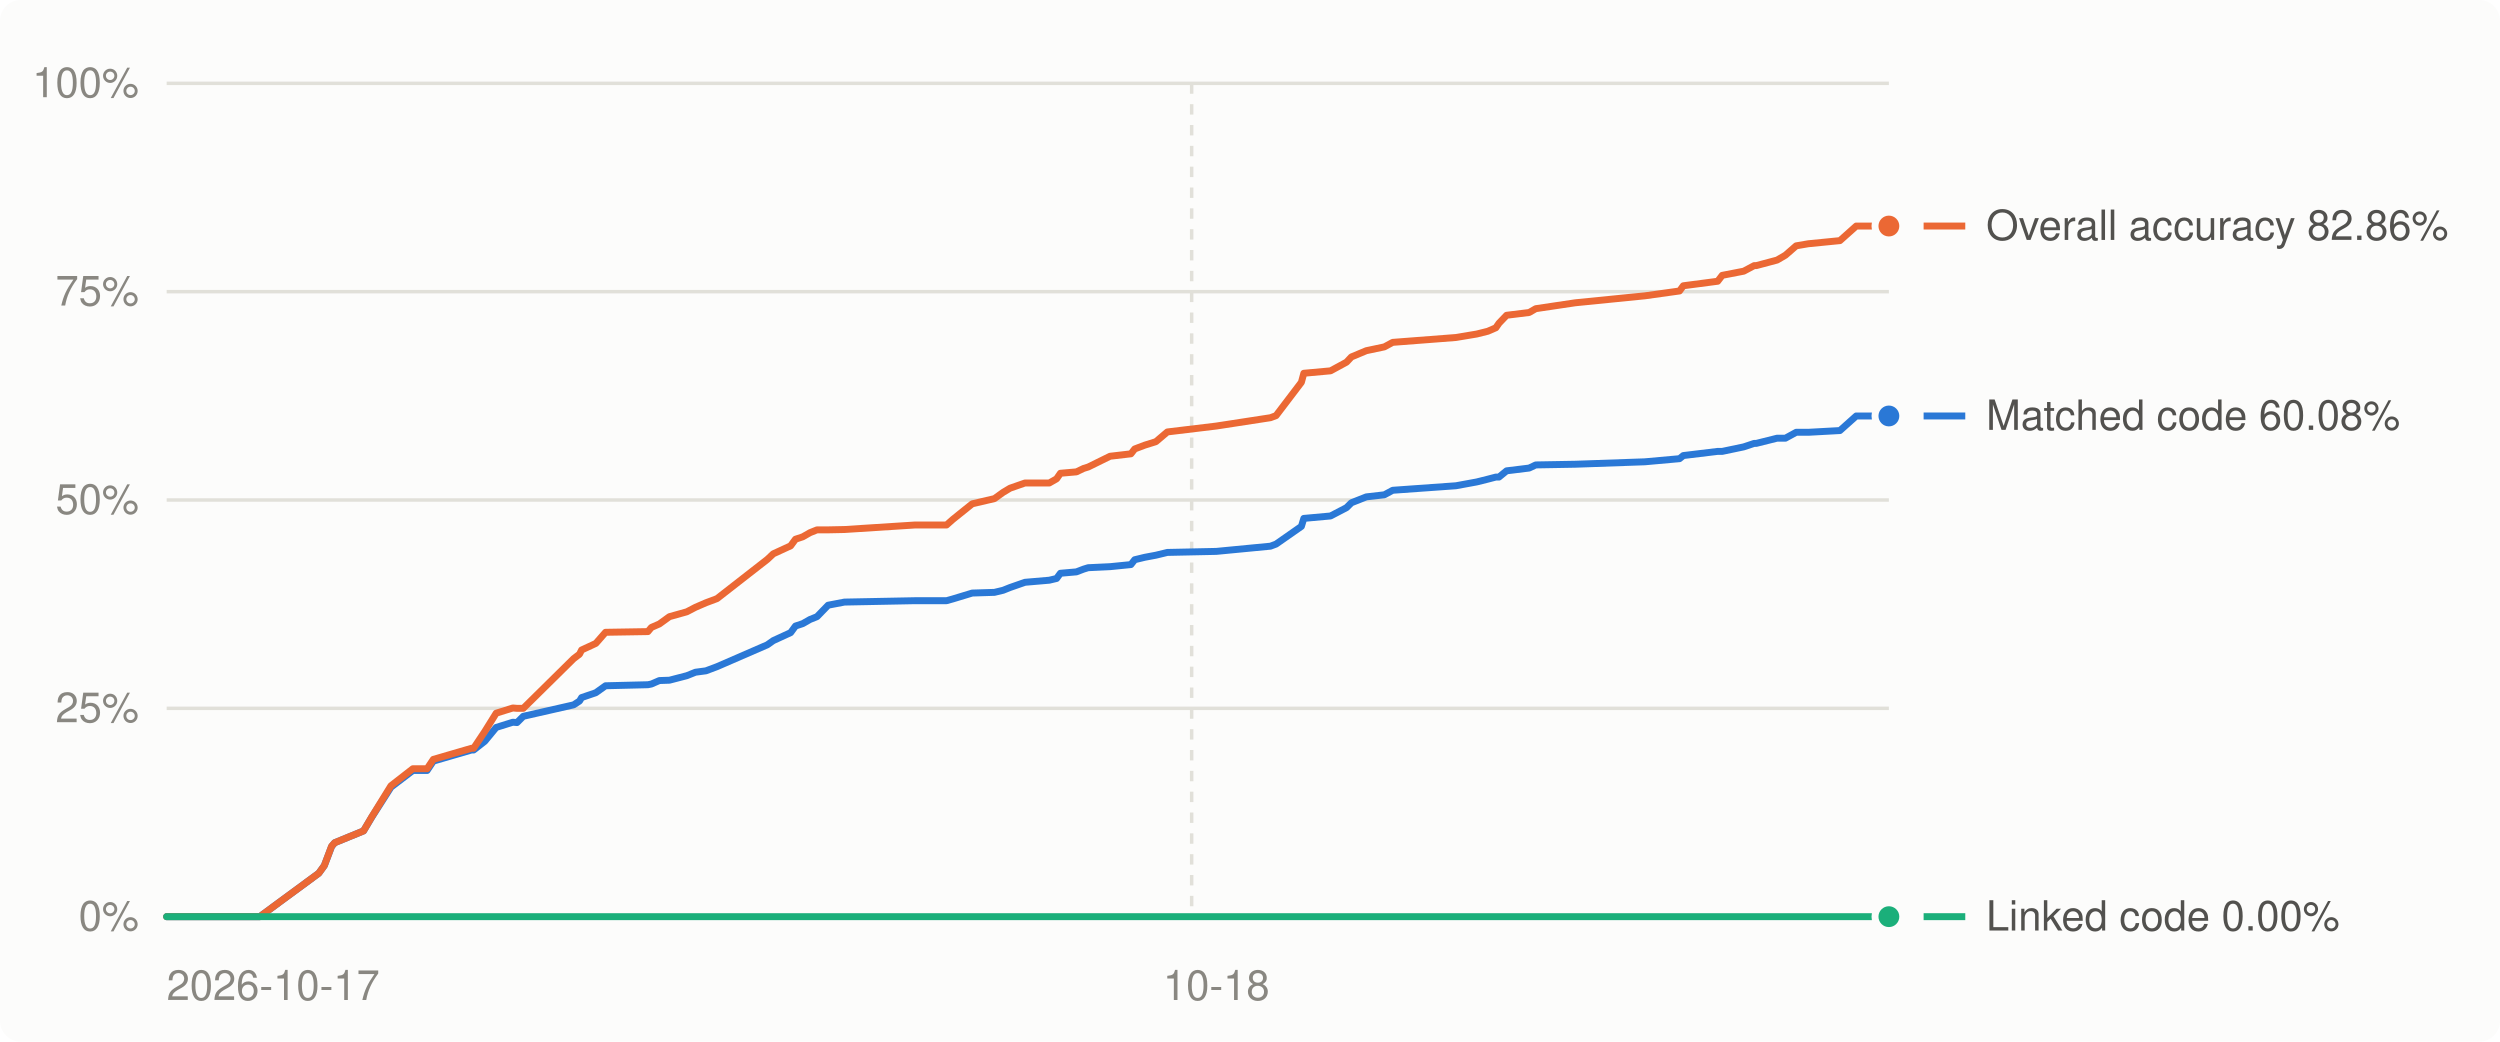
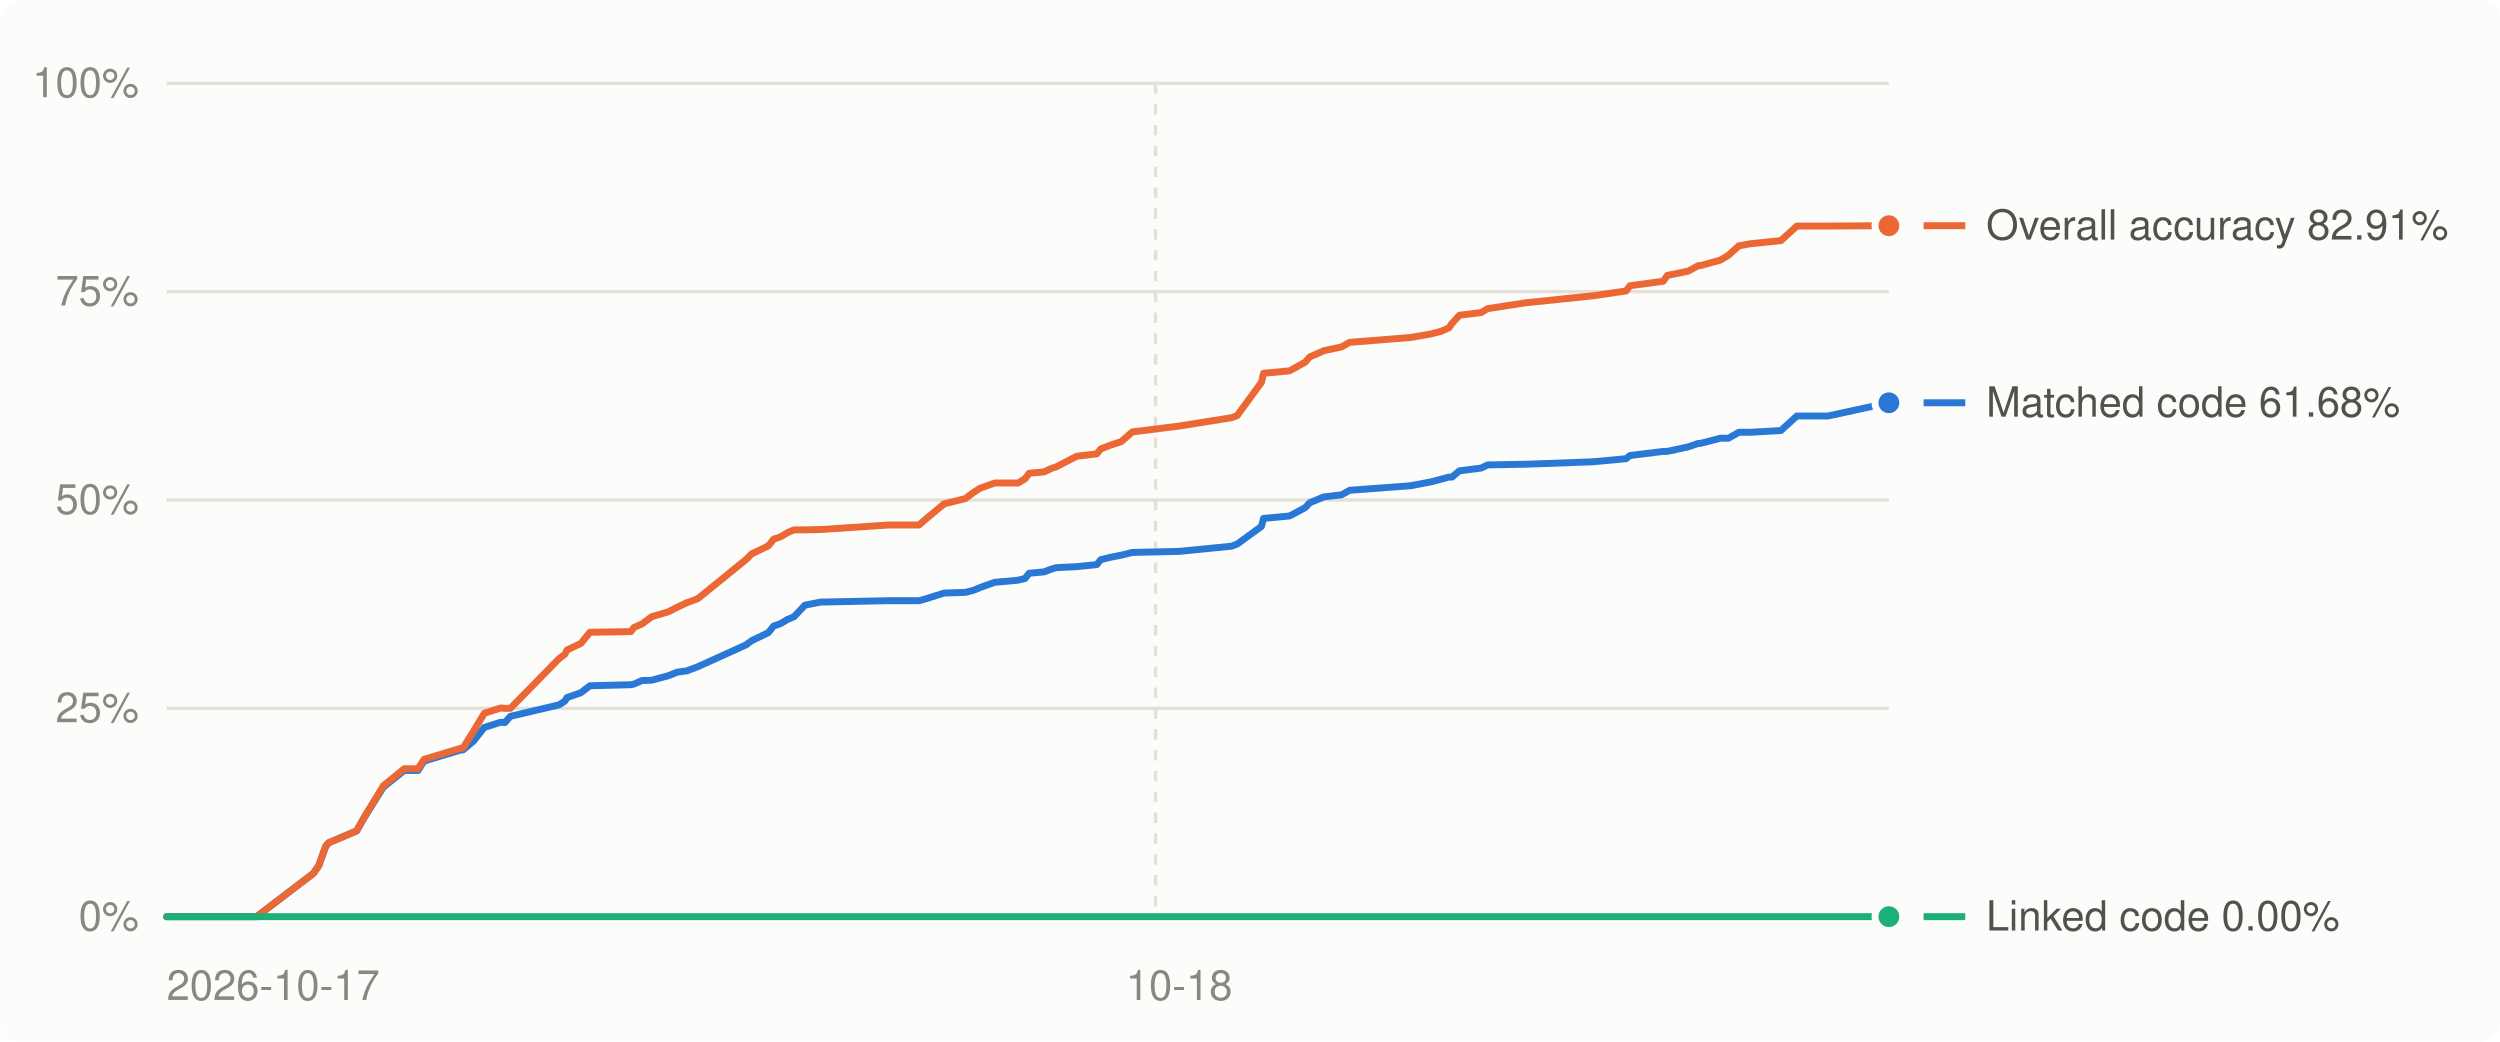
<svg xmlns="http://www.w3.org/2000/svg" viewBox="0 0 720 300" width="720" height="300" role="img" aria-label="Decompilation progress over time">
  <style>
.bg{fill:#fcfcfb}.grid{stroke:#e1e0d9}.muted{fill:#898781}.lbl{fill:#52514e}.ln0{stroke:#2a78d6}.dot0{fill:#2a78d6;stroke:#fcfcfb}.ln1{stroke:#eb6834}.dot1{fill:#eb6834;stroke:#fcfcfb}.ln2{stroke:#1baf7a}.dot2{fill:#1baf7a;stroke:#fcfcfb}
@media (prefers-color-scheme: dark){.bg{fill:#1a1a19}.grid{stroke:#2c2c2a}.muted{fill:#898781}.lbl{fill:#c3c2b7}.ln0{stroke:#3987e5}.dot0{fill:#3987e5;stroke:#1a1a19}.ln1{stroke:#d95926}.dot1{fill:#d95926;stroke:#1a1a19}.ln2{stroke:#199e70}.dot2{fill:#199e70;stroke:#1a1a19}}
text{font:12px -apple-system,BlinkMacSystemFont,'Segoe UI',Helvetica,Arial,sans-serif}
</style>
  <rect class="bg" width="720" height="300" rx="6" />
  <line x1="48" x2="544" y1="264.0" y2="264.0" class="grid" stroke-width="1" />
  <text x="40" y="268.0" class="muted" text-anchor="end">0%</text>
  <line x1="48" x2="544" y1="204.0" y2="204.0" class="grid" stroke-width="1" />
  <text x="40" y="208.0" class="muted" text-anchor="end">25%</text>
  <line x1="48" x2="544" y1="144.0" y2="144.0" class="grid" stroke-width="1" />
  <text x="40" y="148.0" class="muted" text-anchor="end">50%</text>
  <line x1="48" x2="544" y1="84.0" y2="84.0" class="grid" stroke-width="1" />
  <text x="40" y="88.0" class="muted" text-anchor="end">75%</text>
  <line x1="48" x2="544" y1="24.0" y2="24.0" class="grid" stroke-width="1" />
  <text x="40" y="28.0" class="muted" text-anchor="end">100%</text>
-   <line x1="343.2" x2="343.2" y1="24" y2="264" class="grid" stroke-width="1" stroke-dasharray="3 3" />
+   <line x1="332.8" x2="332.8" y1="24" y2="264" class="grid" stroke-width="1" stroke-dasharray="3 3" />
  <text class="muted" x="48.0" y="288" text-anchor="start">2026-10-17</text>
-   <text class="muted" x="350.3" y="288" text-anchor="middle">10-18</text>
-   <polyline points="48.0,264.0 74.8,264.0 91.8,251.5 93.4,249.3 95.5,243.8 96.4,242.7 104.7,239.3 107.1,235.3 112.6,226.7 118.9,221.9 123.0,221.9 124.8,219.2 135.8,216.0 136.4,216.0 139.6,213.5 142.9,209.5 147.7,208.0 148.9,208.1 150.7,206.3 165.2,203.0 166.9,201.9 167.5,200.9 171.6,199.5 174.4,197.5 186.6,197.2 187.6,197.0 189.9,196.0 192.8,195.9 197.8,194.6 200.3,193.6 203.3,193.2 206.5,192.0 221.0,185.7 222.7,184.5 227.7,182.2 229.1,180.3 231.2,179.6 233.3,178.4 235.3,177.6 238.5,174.3 243.2,173.4 263.5,173.0 272.6,173.0 274.4,172.5 280.0,170.8 286.4,170.6 288.9,170.0 290.9,169.2 295.2,167.7 302.2,167.1 304.3,166.6 305.4,165.1 310.0,164.7 312.1,163.9 313.4,163.5 319.7,163.2 325.7,162.6 326.8,161.2 329.7,160.5 332.9,159.9 336.2,159.1 350.3,158.8 365.9,157.3 367.5,156.7 374.8,151.6 375.5,149.3 383.2,148.6 387.8,146.2 389.2,144.8 393.5,143.1 398.7,142.5 401.1,141.2 419.3,139.9 425.3,138.8 428.5,138.0 430.8,137.4 431.7,137.4 433.9,135.6 440.4,134.8 442.3,133.9 453.7,133.7 473.7,133.0 483.7,132.1 484.8,131.2 494.7,130.0 496.0,130.0 502.2,128.7 505.2,127.7 505.8,127.7 511.8,126.2 514.2,126.2 517.3,124.5 520.8,124.5 529.9,124.0 534.6,119.8 544.0,119.8" fill="none" class="ln0" stroke-width="2" stroke-linejoin="round" stroke-linecap="round" />
-   <polyline points="48.0,264.0 74.8,264.0 91.8,251.5 93.4,249.3 95.5,243.7 96.4,242.7 104.7,239.3 107.1,235.2 112.6,226.3 118.9,221.4 123.0,221.4 124.8,218.7 135.8,215.5 136.4,215.5 139.6,210.7 142.9,205.4 147.7,203.9 148.9,204.0 150.7,204.0 165.2,189.7 166.9,188.4 167.5,187.2 171.6,185.3 174.4,182.1 186.6,181.9 187.6,180.7 189.9,179.7 192.8,177.6 197.8,176.2 200.3,174.9 203.3,173.6 206.5,172.4 221.0,161.1 222.7,159.5 227.7,157.2 229.1,155.3 231.2,154.6 233.3,153.4 235.3,152.6 238.5,152.6 243.2,152.5 263.5,151.2 272.6,151.2 274.4,149.6 280.0,145.1 286.4,143.6 288.9,141.8 290.9,140.6 295.2,139.1 302.2,139.1 304.3,137.9 305.4,136.3 310.0,135.9 312.1,134.9 313.4,134.5 319.7,131.4 325.7,130.7 326.8,129.3 329.7,128.2 332.9,127.2 336.2,124.4 350.3,122.7 365.9,120.3 367.5,119.7 374.8,110.1 375.5,107.5 383.2,106.8 387.8,104.3 389.2,102.8 393.5,101.0 398.7,99.9 401.1,98.6 419.3,97.2 425.3,96.2 428.5,95.4 430.8,94.4 431.7,93.1 433.9,90.8 440.4,90.0 442.3,88.9 453.7,87.2 473.7,85.2 483.7,83.8 484.8,82.3 494.7,81.0 496.0,79.3 502.2,78.1 505.2,76.5 505.8,76.5 511.8,74.9 514.2,73.5 517.3,70.8 520.8,70.2 529.9,69.3 534.6,65.1 544.0,65.1" fill="none" class="ln1" stroke-width="2" stroke-linejoin="round" stroke-linecap="round" />
-   <polyline points="48.0,264.0 74.8,264.0 91.8,264.0 93.4,264.0 95.5,264.0 96.4,264.0 104.7,264.0 107.1,264.0 112.6,264.0 118.9,264.0 123.0,264.0 124.8,264.0 135.8,264.0 136.4,264.0 139.6,264.0 142.9,264.0 147.7,264.0 148.9,264.0 150.7,264.0 165.2,264.0 166.9,264.0 167.5,264.0 171.6,264.0 174.4,264.0 186.6,264.0 187.6,264.0 189.9,264.0 192.8,264.0 197.8,264.0 200.3,264.0 203.3,264.0 206.5,264.0 221.0,264.0 222.7,264.0 227.7,264.0 229.1,264.0 231.2,264.0 233.3,264.0 235.3,264.0 238.5,264.0 243.2,264.0 263.5,264.0 272.6,264.0 274.4,264.0 280.0,264.0 286.4,264.0 288.9,264.0 290.9,264.0 295.2,264.0 302.2,264.0 304.3,264.0 305.4,264.0 310.0,264.0 312.1,264.0 313.4,264.0 319.7,264.0 325.7,264.0 326.8,264.0 329.7,264.0 332.9,264.0 336.2,264.0 350.3,264.0 365.9,264.0 367.5,264.0 374.8,264.0 375.5,264.0 383.2,264.0 387.8,264.0 389.2,264.0 393.5,264.0 398.7,264.0 401.1,264.0 419.3,264.0 425.3,264.0 428.5,264.0 430.8,264.0 431.7,264.0 433.9,264.0 440.4,264.0 442.3,264.0 453.7,264.0 473.7,264.0 483.7,264.0 484.8,264.0 494.7,264.0 496.0,264.0 502.2,264.0 505.2,264.0 505.8,264.0 511.8,264.0 514.2,264.0 517.3,264.0 520.8,264.0 529.9,264.0 534.6,264.0 544.0,264.0" fill="none" class="ln2" stroke-width="2" stroke-linejoin="round" stroke-linecap="round" />
-   <circle cx="544.0" cy="119.8" r="4" class="dot0" stroke-width="2" />
-   <circle cx="544.0" cy="65.1" r="4" class="dot1" stroke-width="2" />
+   <text class="muted" x="339.6" y="288" text-anchor="middle">10-18</text>
+   <polyline points="48.0,264.0 73.9,264.0 90.3,251.5 91.8,249.3 93.8,243.8 94.7,242.7 102.7,239.3 105.0,235.3 110.4,226.7 116.4,221.9 120.4,221.9 122.1,219.2 132.7,216.0 133.3,216.0 136.3,213.5 139.5,209.5 144.2,208.0 145.4,208.1 147.0,206.3 161.0,203.0 162.7,201.9 163.3,200.9 167.3,199.5 169.9,197.5 181.7,197.2 182.6,197.0 184.9,196.0 187.7,195.9 192.5,194.6 195.0,193.6 197.8,193.2 201.0,192.0 214.9,185.7 216.5,184.5 221.3,182.2 222.8,180.3 224.8,179.6 226.8,178.4 228.7,177.6 231.8,174.3 236.3,173.4 255.9,173.0 264.7,173.0 266.5,172.5 271.9,170.8 278.0,170.6 280.4,170.0 282.3,169.2 286.5,167.7 293.2,167.1 295.2,166.6 296.4,165.1 300.7,164.7 302.8,163.9 304.1,163.5 310.1,163.2 315.9,162.6 317.0,161.2 319.8,160.5 322.9,159.9 326.1,159.1 339.6,158.8 354.7,157.3 356.3,156.7 363.3,151.6 363.9,149.3 371.4,148.6 375.9,146.2 377.2,144.8 381.3,143.1 386.4,142.5 388.7,141.2 406.2,139.9 412.0,138.8 415.1,138.0 417.3,137.4 418.2,137.4 420.3,135.6 426.6,134.8 428.4,133.9 439.4,133.7 458.7,133.0 468.3,132.1 469.4,131.2 479.0,130.0 480.2,130.0 486.2,128.7 489.1,127.7 489.7,127.7 495.5,126.2 497.8,126.2 500.8,124.5 504.1,124.5 512.9,124.0 517.5,119.8 526.5,119.8 544.0,116.0" fill="none" class="ln0" stroke-width="2" stroke-linejoin="round" stroke-linecap="round" />
+   <polyline points="48.0,264.0 73.9,264.0 90.3,251.5 91.8,249.3 93.8,243.7 94.7,242.7 102.7,239.3 105.0,235.2 110.4,226.3 116.4,221.4 120.4,221.4 122.1,218.7 132.7,215.5 133.3,215.5 136.3,210.7 139.5,205.4 144.2,203.9 145.4,204.0 147.0,204.0 161.0,189.7 162.7,188.4 163.3,187.2 167.3,185.3 169.9,182.1 181.7,181.9 182.6,180.7 184.9,179.7 187.7,177.6 192.5,176.2 195.0,174.9 197.8,173.6 201.0,172.4 214.9,161.1 216.5,159.5 221.3,157.2 222.8,155.3 224.8,154.6 226.8,153.4 228.7,152.6 231.8,152.6 236.3,152.5 255.9,151.2 264.7,151.2 266.5,149.6 271.9,145.1 278.0,143.6 280.4,141.8 282.3,140.6 286.5,139.1 293.2,139.1 295.2,137.9 296.4,136.3 300.7,135.9 302.8,134.9 304.1,134.5 310.1,131.4 315.9,130.7 317.0,129.3 319.8,128.2 322.9,127.2 326.1,124.4 339.6,122.7 354.7,120.3 356.3,119.7 363.3,110.1 363.9,107.5 371.4,106.8 375.9,104.3 377.2,102.8 381.3,101.0 386.4,99.9 388.7,98.6 406.2,97.2 412.0,96.2 415.1,95.4 417.3,94.4 418.2,93.1 420.3,90.8 426.6,90.0 428.4,88.9 439.4,87.2 458.7,85.2 468.3,83.8 469.4,82.3 479.0,81.0 480.2,79.3 486.2,78.1 489.1,76.5 489.7,76.5 495.5,74.9 497.8,73.5 500.8,70.8 504.1,70.2 512.9,69.3 517.5,65.1 526.5,65.1 544.0,65.0" fill="none" class="ln1" stroke-width="2" stroke-linejoin="round" stroke-linecap="round" />
+   <polyline points="48.0,264.0 73.9,264.0 90.3,264.0 91.8,264.0 93.8,264.0 94.7,264.0 102.7,264.0 105.0,264.0 110.4,264.0 116.4,264.0 120.4,264.0 122.1,264.0 132.7,264.0 133.3,264.0 136.3,264.0 139.5,264.0 144.2,264.0 145.4,264.0 147.0,264.0 161.0,264.0 162.7,264.0 163.3,264.0 167.3,264.0 169.9,264.0 181.7,264.0 182.6,264.0 184.9,264.0 187.7,264.0 192.5,264.0 195.0,264.0 197.8,264.0 201.0,264.0 214.9,264.0 216.5,264.0 221.3,264.0 222.8,264.0 224.8,264.0 226.8,264.0 228.7,264.0 231.8,264.0 236.3,264.0 255.9,264.0 264.7,264.0 266.5,264.0 271.9,264.0 278.0,264.0 280.4,264.0 282.3,264.0 286.5,264.0 293.2,264.0 295.2,264.0 296.4,264.0 300.7,264.0 302.8,264.0 304.1,264.0 310.1,264.0 315.9,264.0 317.0,264.0 319.8,264.0 322.9,264.0 326.1,264.0 339.6,264.0 354.7,264.0 356.3,264.0 363.3,264.0 363.9,264.0 371.4,264.0 375.9,264.0 377.2,264.0 381.3,264.0 386.4,264.0 388.7,264.0 406.2,264.0 412.0,264.0 415.1,264.0 417.3,264.0 418.2,264.0 420.3,264.0 426.6,264.0 428.4,264.0 439.4,264.0 458.7,264.0 468.3,264.0 469.4,264.0 479.0,264.0 480.2,264.0 486.2,264.0 489.1,264.0 489.7,264.0 495.5,264.0 497.8,264.0 500.8,264.0 504.1,264.0 512.9,264.0 517.5,264.0 526.5,264.0 544.0,264.0" fill="none" class="ln2" stroke-width="2" stroke-linejoin="round" stroke-linecap="round" />
+   <circle cx="544.0" cy="116.0" r="4" class="dot0" stroke-width="2" />
+   <circle cx="544.0" cy="65.0" r="4" class="dot1" stroke-width="2" />
  <circle cx="544.0" cy="264.0" r="4" class="dot2" stroke-width="2" />
  <line x1="554" x2="566" y1="264.0" y2="264.0" class="ln2" stroke-width="2" />
  <text class="lbl" x="572" y="268.0">Linked code 0.00%</text>
-   <line x1="554" x2="566" y1="119.8" y2="119.8" class="ln0" stroke-width="2" />
-   <text class="lbl" x="572" y="123.8">Matched code 60.08%</text>
-   <line x1="554" x2="566" y1="65.1" y2="65.1" class="ln1" stroke-width="2" />
-   <text class="lbl" x="572" y="69.1">Overall accuracy 82.86%</text>
+   <line x1="554" x2="566" y1="116.0" y2="116.0" class="ln0" stroke-width="2" />
+   <text class="lbl" x="572" y="120.0">Matched code 61.68%</text>
+   <line x1="554" x2="566" y1="65.0" y2="65.0" class="ln1" stroke-width="2" />
+   <text class="lbl" x="572" y="69.0">Overall accuracy 82.91%</text>
</svg>
